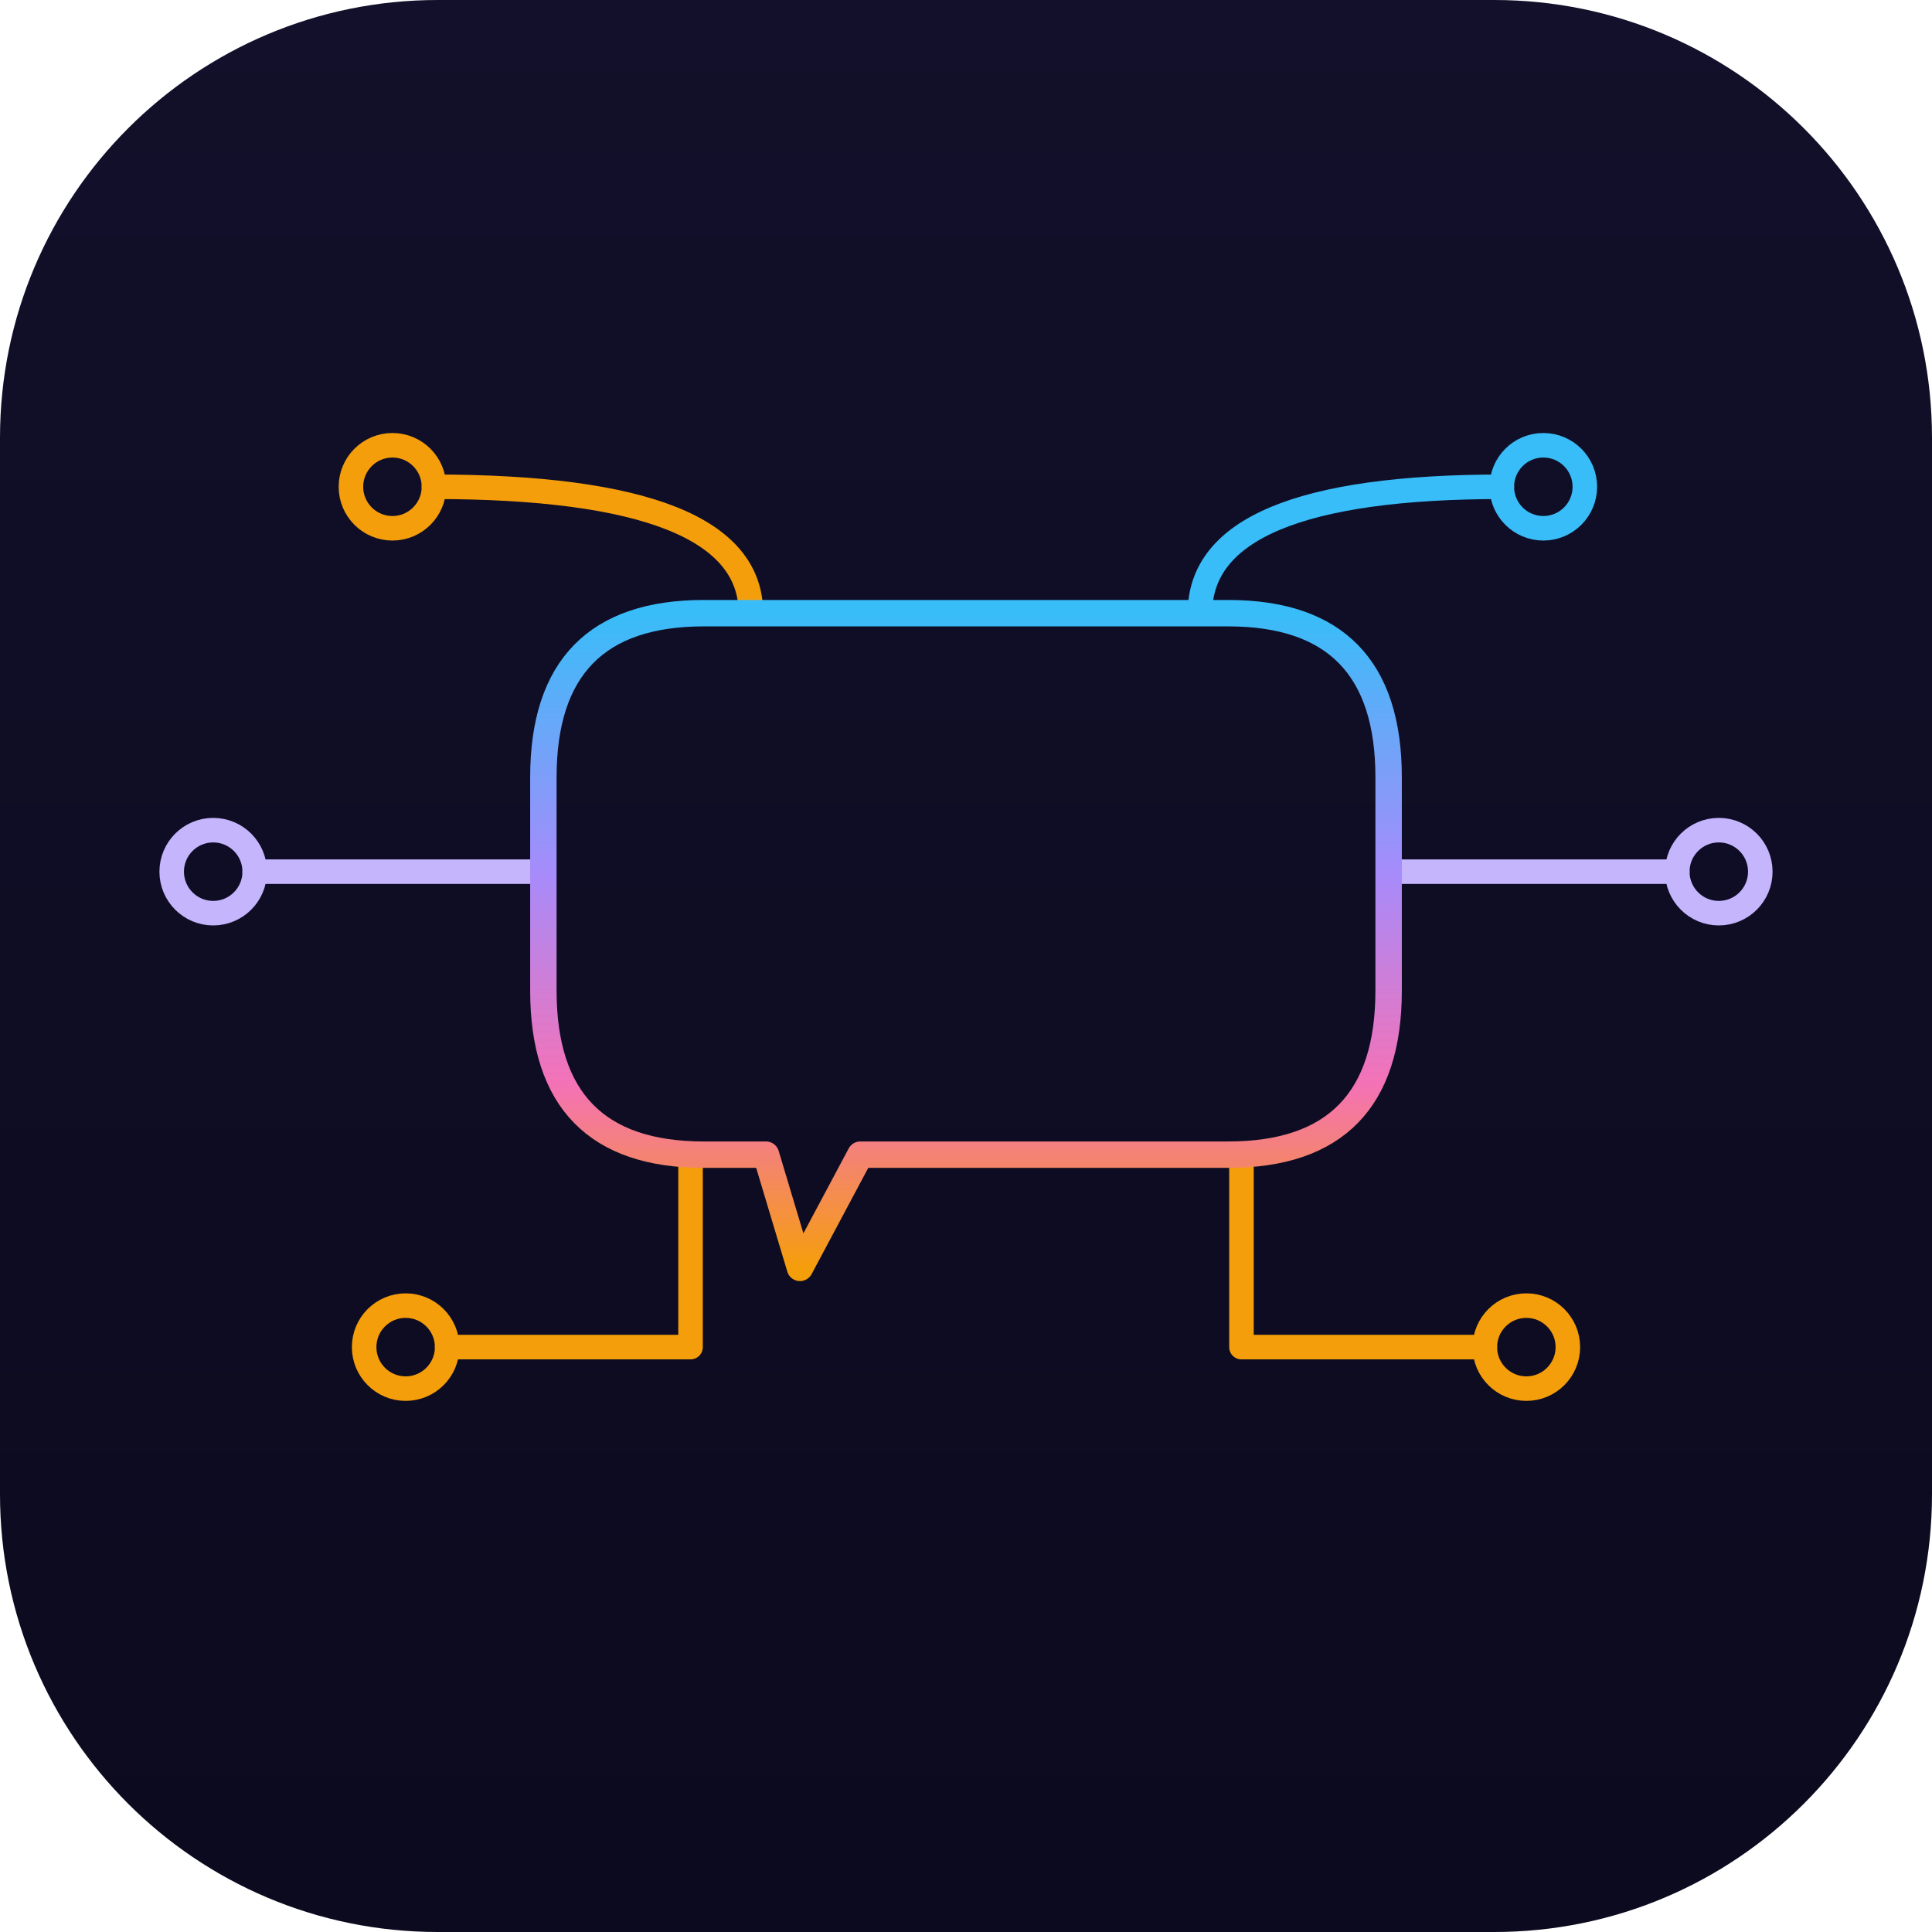
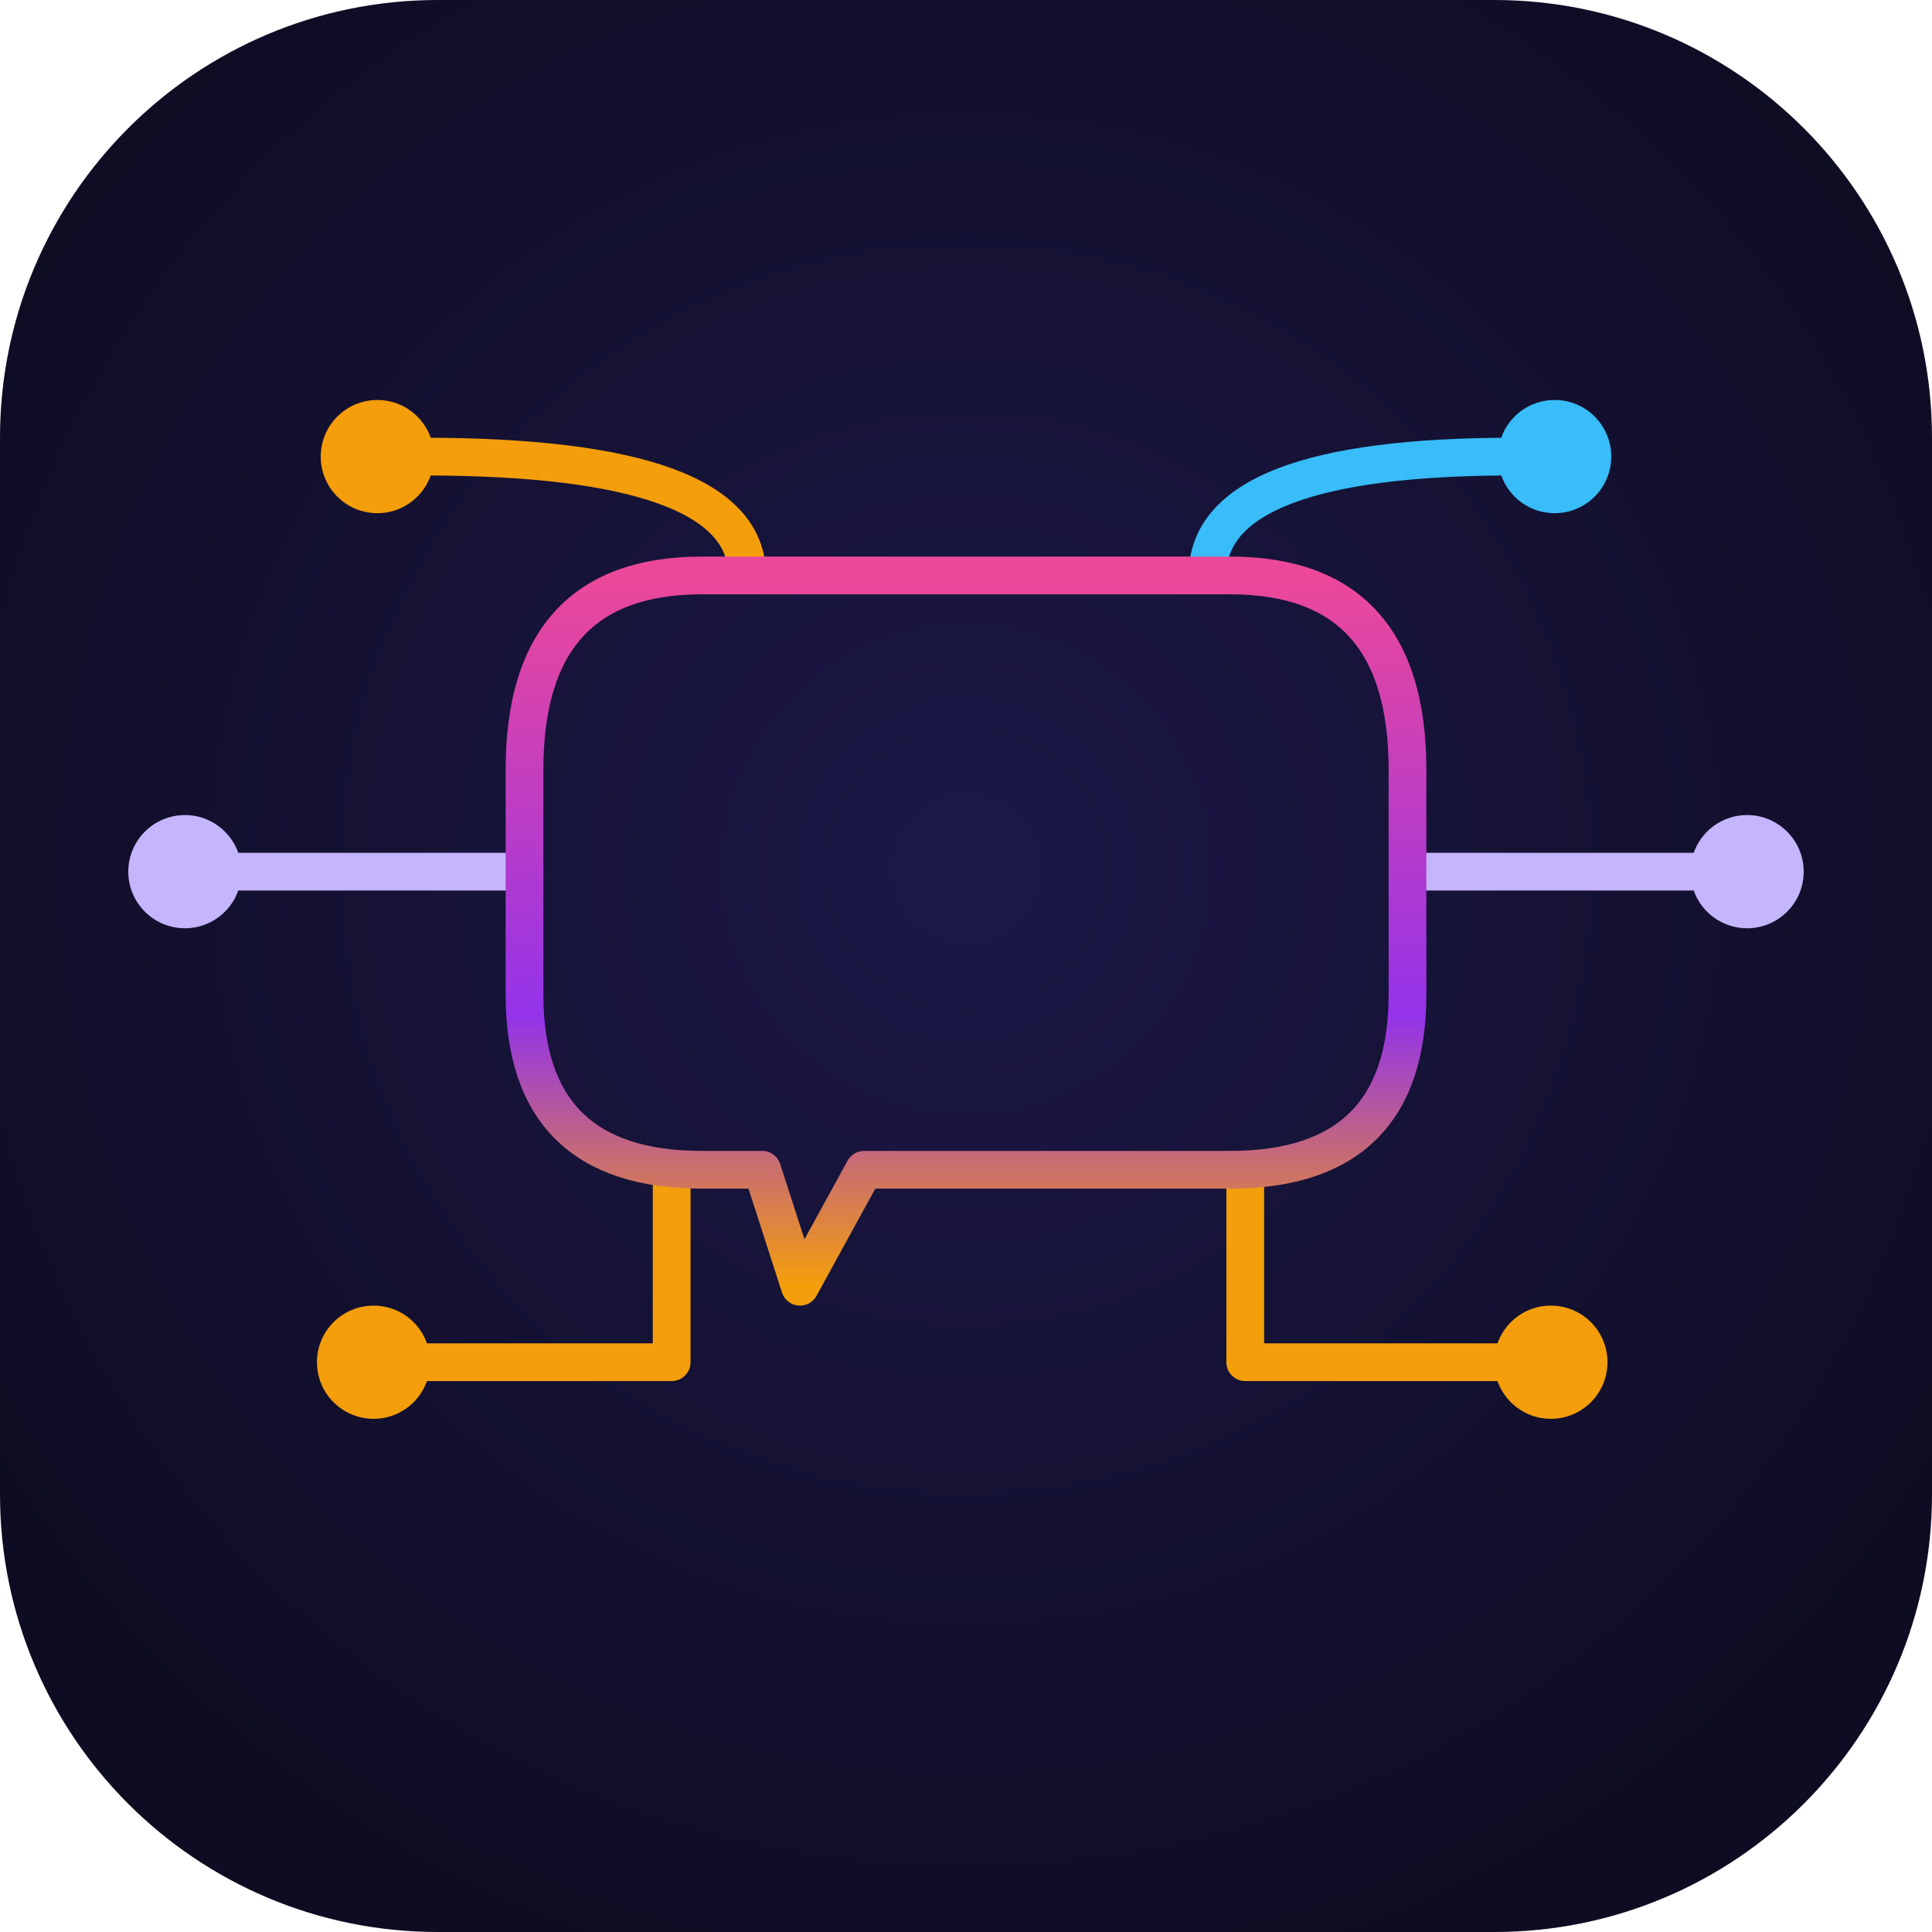
<svg xmlns="http://www.w3.org/2000/svg" width="1024" height="1024" viewBox="0 0 1024 1024">
  <defs>
-     <linearGradient id="bg" x1="0" y1="0" x2="0" y2="1">
-       <stop offset="0%" stop-color="#12102a" />
-       <stop offset="100%" stop-color="#0c0a1e" />
-     </linearGradient>
+     <radialGradient id="bg" cx="50%" cy="45%" r="60%">
+       <stop offset="0%" stop-color="#1c1848" />
+       <stop offset="100%" stop-color="#0e0c22" />
+     </radialGradient>
    <clipPath id="iconClip">
      <rect width="1024" height="1024" rx="232" />
    </clipPath>
-     <linearGradient id="bubbleGrad" x1="512" y1="672" x2="512" y2="325" gradientUnits="userSpaceOnUse">
+     <linearGradient id="bubbleGrad" x1="512" y1="682" x2="512" y2="305" gradientUnits="userSpaceOnUse">
      <stop offset="0%" stop-color="#f59e0b" />
-       <stop offset="28%" stop-color="#f472b6" />
-       <stop offset="60%" stop-color="#a78bfa" />
-       <stop offset="100%" stop-color="#38bdf8" />
+       <stop offset="38%" stop-color="#9333ea" />
+       <stop offset="100%" stop-color="#ec4899" />
    </linearGradient>
  </defs>
  <rect width="1024" height="1024" rx="232" fill="url(#bg)" />
  <g clip-path="url(#iconClip)">
-     <path d="M 398 325 Q 398 258 230 258" fill="none" stroke="#f59e0b" stroke-width="13" stroke-linecap="round" />
-     <path d="M 636 325 Q 636 258 796 258" fill="none" stroke="#38bdf8" stroke-width="13" stroke-linecap="round" />
-     <path d="M 288 462 L 135 462" fill="none" stroke="#c4b5fd" stroke-width="13" stroke-linecap="round" />
-     <path d="M 736 462 L 889 462" fill="none" stroke="#c4b5fd" stroke-width="13" stroke-linecap="round" />
-     <path d="M 366 612 L 366 714 L 237 714" fill="none" stroke="#f59e0b" stroke-width="13" stroke-linecap="round" stroke-linejoin="round" />
-     <path d="M 658 612 L 658 714 L 787 714" fill="none" stroke="#f59e0b" stroke-width="13" stroke-linecap="round" stroke-linejoin="round" />
-     <path d="M 288 412 Q 288 325 373 325 L 651 325 Q 736 325 736 412              L 736 525 Q 736 612 651 612 L 456 612 L 424 672 L 406 612              L 373 612 Q 288 612 288 525 Z" fill="none" stroke="url(#bubbleGrad)" stroke-width="14" stroke-linejoin="round" />
-     <circle cx="208" cy="258" r="22" fill="none" stroke="#f59e0b" stroke-width="13" />
-     <circle cx="818" cy="258" r="22" fill="none" stroke="#38bdf8" stroke-width="13" />
-     <circle cx="113" cy="462" r="22" fill="none" stroke="#c4b5fd" stroke-width="13" />
-     <circle cx="911" cy="462" r="22" fill="none" stroke="#c4b5fd" stroke-width="13" />
-     <circle cx="215" cy="714" r="22" fill="none" stroke="#f59e0b" stroke-width="13" />
-     <circle cx="809" cy="714" r="22" fill="none" stroke="#f59e0b" stroke-width="13" />
+     <path d="M 396 305 Q 396 242 224 242" fill="none" stroke="#f59e0b" stroke-width="20" stroke-linecap="round" />
+     <path d="M 640 305 Q 640 242 802 242" fill="none" stroke="#38bdf8" stroke-width="20" stroke-linecap="round" />
+     <path d="M 278 462 L 122 462" fill="none" stroke="#c4b5fd" stroke-width="20" stroke-linecap="round" />
+     <path d="M 746 462 L 902 462" fill="none" stroke="#c4b5fd" stroke-width="20" stroke-linecap="round" />
+     <path d="M 356 620 L 356 722 L 222 722" fill="none" stroke="#f59e0b" stroke-width="20" stroke-linecap="round" stroke-linejoin="round" />
+     <path d="M 660 620 L 660 722 L 800 722" fill="none" stroke="#f59e0b" stroke-width="20" stroke-linecap="round" stroke-linejoin="round" />
+     <path d="M 278 408 Q 278 305 372 305 L 652 305 Q 746 305 746 408              L 746 527 Q 746 620 652 620 L 458 620 L 424 682 L 404 620              L 372 620 Q 278 620 278 527 Z" fill="none" stroke="url(#bubbleGrad)" stroke-width="20" stroke-linejoin="round" />
+     <circle cx="200" cy="242" r="30" fill="#f59e0b" />
+     <circle cx="824" cy="242" r="30" fill="#38bdf8" />
+     <circle cx="98" cy="462" r="30" fill="#c4b5fd" />
+     <circle cx="926" cy="462" r="30" fill="#c4b5fd" />
+     <circle cx="198" cy="722" r="30" fill="#f59e0b" />
+     <circle cx="822" cy="722" r="30" fill="#f59e0b" />
  </g>
</svg>
